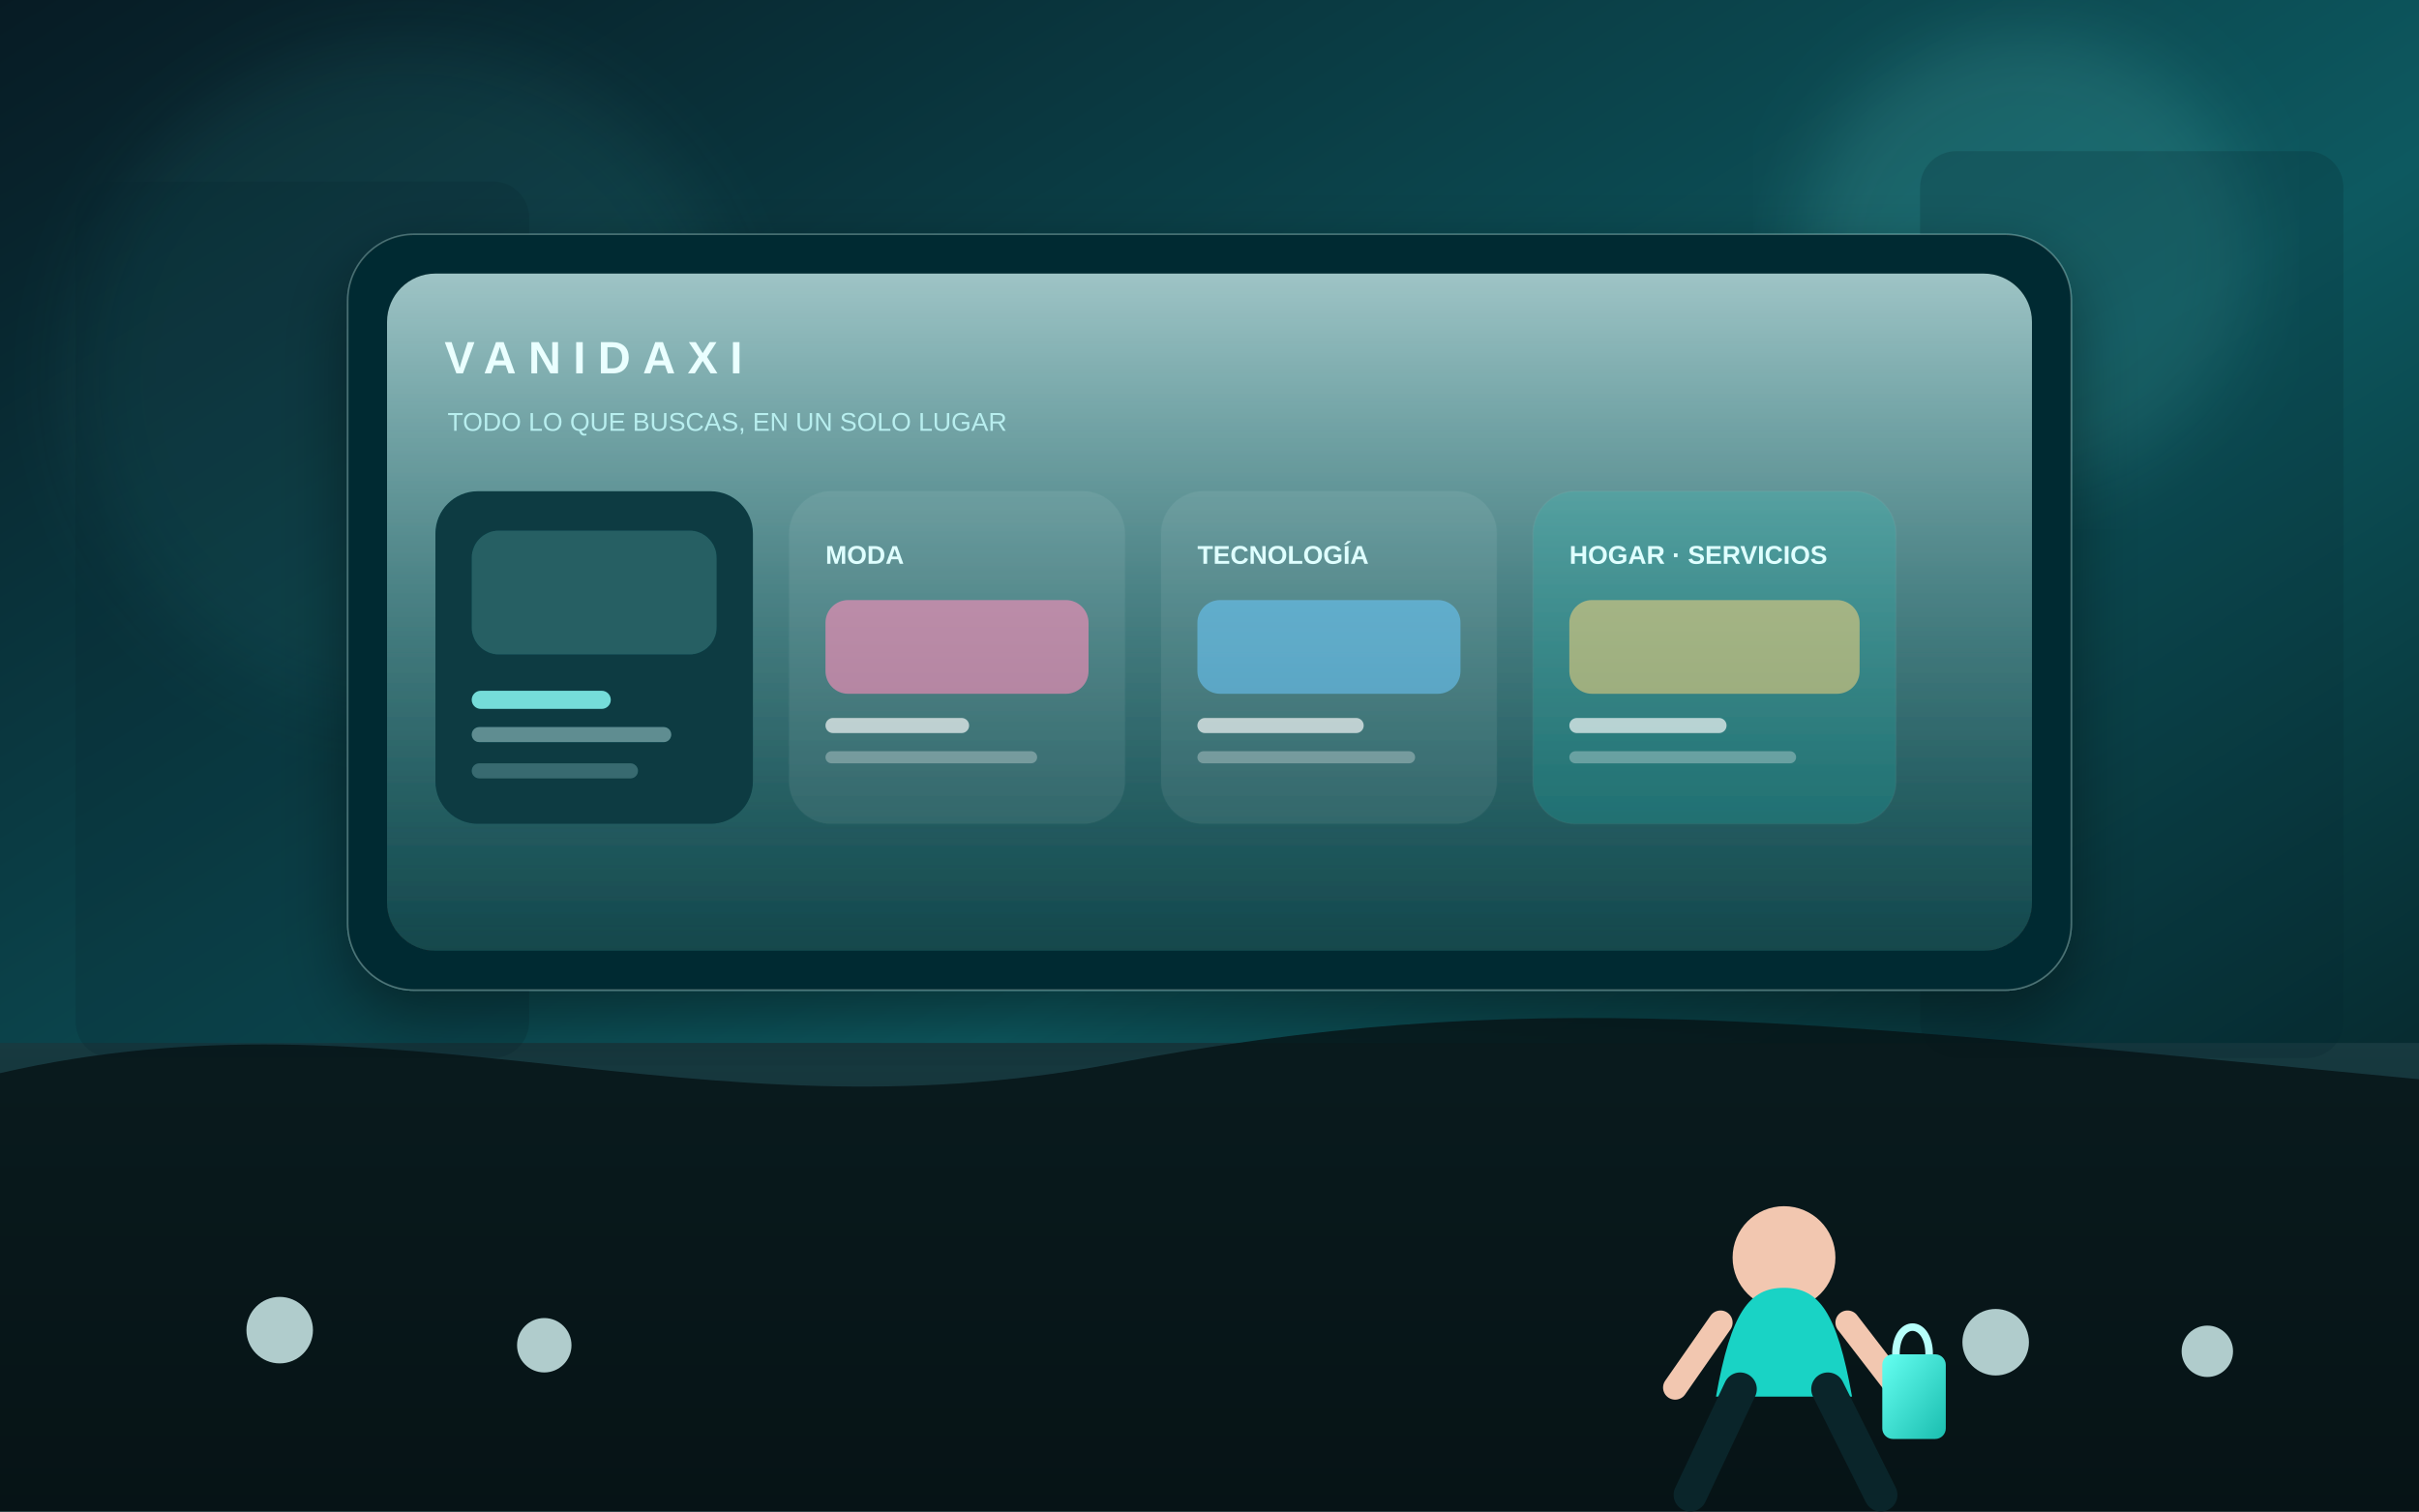
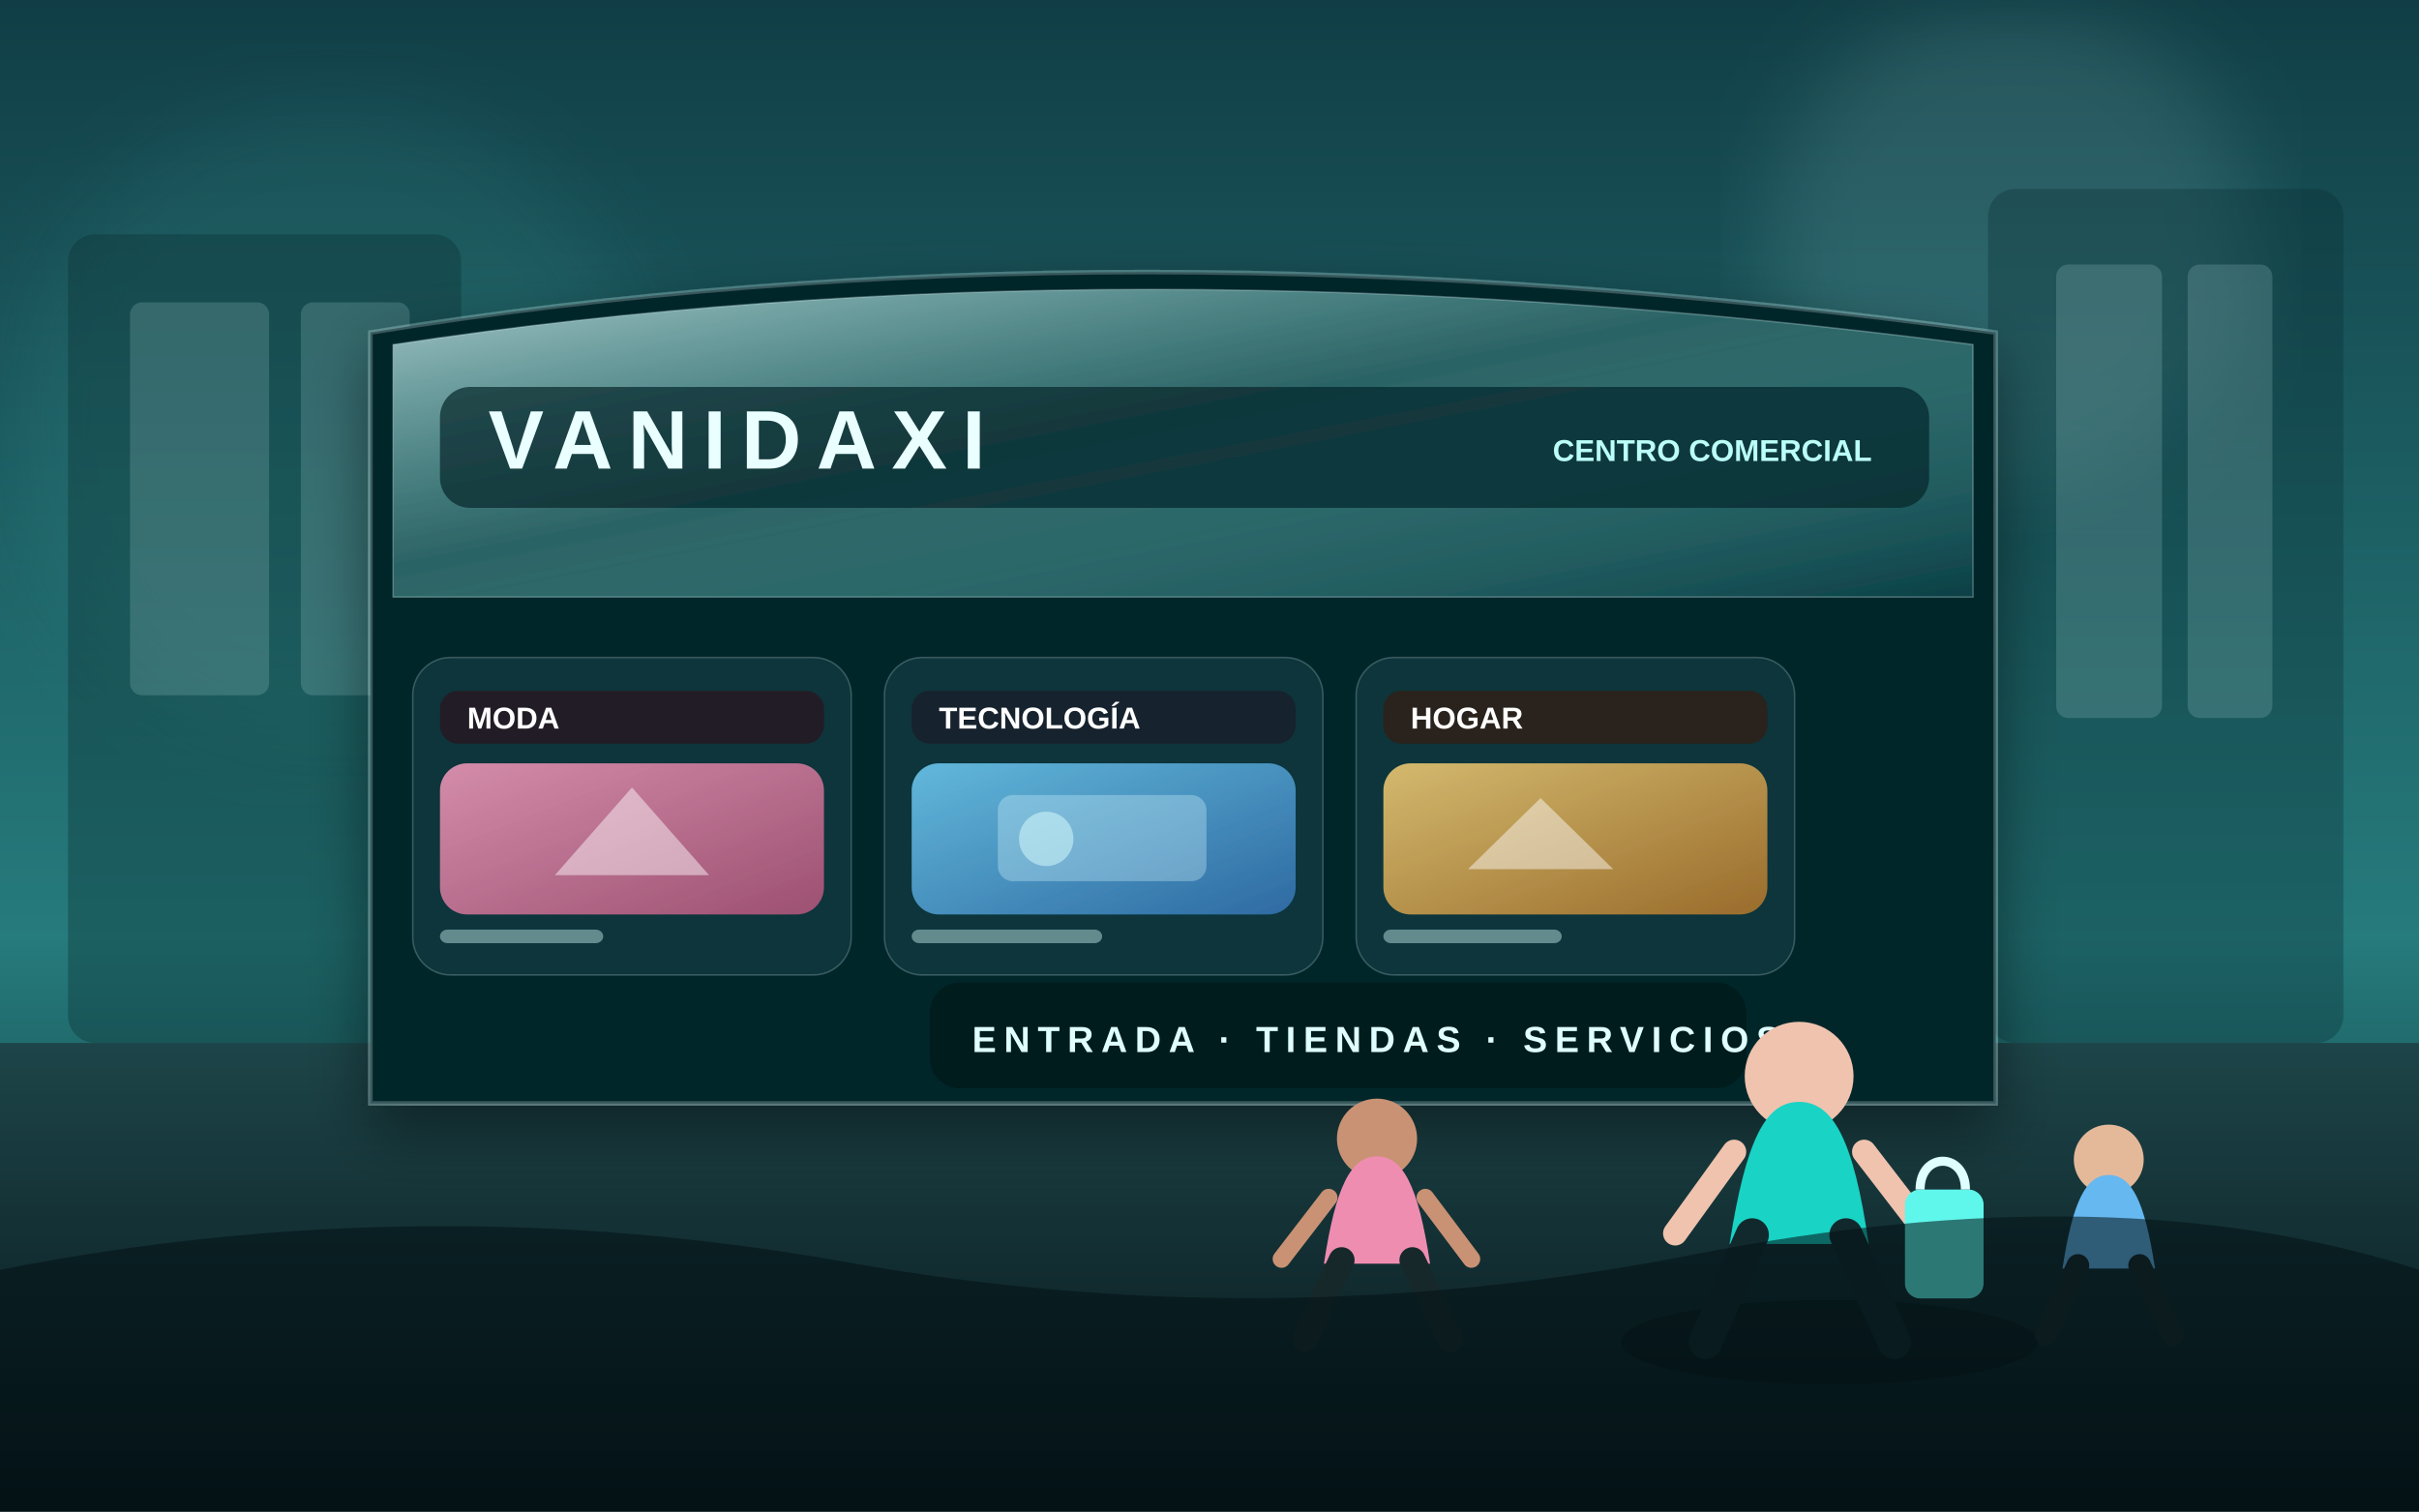
<svg xmlns="http://www.w3.org/2000/svg" viewBox="0 0 1600 1000" preserveAspectRatio="xMidYMid slice">
  <defs>
-     <linearGradient id="bg" x1="0" y1="0" x2="1" y2="1">
-       <stop stop-color="#071b24" />
-       <stop offset=".55" stop-color="#0d5960" />
-       <stop offset="1" stop-color="#031317" />
+     <linearGradient id="sky" x1="0" y1="0" x2="0" y2="1">
+       <stop stop-color="#113e46" />
+       <stop offset=".62" stop-color="#267b7c" />
+       <stop offset="1" stop-color="#0a292e" />
    </linearGradient>
-     <linearGradient id="glass" x1="0" y1="0" x2="0" y2="1">
-       <stop stop-color="#d8ffff" stop-opacity=".72" />
-       <stop offset="1" stop-color="#54c9c8" stop-opacity=".18" />
+     <linearGradient id="glass" x1="0" y1="0" x2="1" y2="1">
+       <stop stop-color="#dfffff" stop-opacity=".75" />
+       <stop offset=".45" stop-color="#75d9d4" stop-opacity=".34" />
+       <stop offset="1" stop-color="#0b444b" stop-opacity=".82" />
    </linearGradient>
    <linearGradient id="road" x1="0" y1="0" x2="0" y2="1">
-       <stop stop-color="#173a40" />
-       <stop offset="1" stop-color="#071215" />
+       <stop stop-color="#1d4549" />
+       <stop offset="1" stop-color="#061317" />
    </linearGradient>
-     <linearGradient id="accent" x1="0" y1="0" x2="1" y2="1">
-       <stop stop-color="#65fff1" />
-       <stop offset="1" stop-color="#1abdaf" />
+     <linearGradient id="store1" x1="0" y1="0" x2="1" y2="1">
+       <stop stop-color="#ff9fc2" />
+       <stop offset="1" stop-color="#bd557f" />
+     </linearGradient>
+     <linearGradient id="store2" x1="0" y1="0" x2="1" y2="1">
+       <stop stop-color="#75d4ff" />
+       <stop offset="1" stop-color="#3575b9" />
+     </linearGradient>
+     <linearGradient id="store3" x1="0" y1="0" x2="1" y2="1">
+       <stop stop-color="#ffd67a" />
+       <stop offset="1" stop-color="#b97729" />
    </linearGradient>
    <filter id="blur">
-       <feGaussianBlur stdDeviation="24" />
+       <feGaussianBlur stdDeviation="28" />
    </filter>
    <filter id="shadow">
-       <feDropShadow dx="0" dy="18" stdDeviation="22" flood-opacity=".42" />
+       <feDropShadow dx="0" dy="16" stdDeviation="20" flood-opacity=".45" />
    </filter>
  </defs>
-   <rect width="1600" height="1000" fill="url(#bg)" />
-   <circle cx="1340" cy="170" r="150" fill="#7ffff4" opacity=".13" filter="url(#blur)" />
-   <circle cx="270" cy="250" r="220" fill="#55d9d4" opacity=".08" filter="url(#blur)" />
+   <rect width="1600" height="1000" fill="url(#sky)" />
+   <circle cx="1330" cy="160" r="160" fill="#c4ffff" opacity=".12" filter="url(#blur)" />
+   <circle cx="220" cy="280" r="210" fill="#63e5db" opacity=".08" filter="url(#blur)" />
  <rect y="690" width="1600" height="310" fill="url(#road)" />
-   <g opacity=".22" fill="#06262c">
-     <rect x="50" y="120" width="300" height="580" rx="24" />
-     <rect x="1270" y="100" width="280" height="600" rx="24" />
+   <g opacity=".34">
+     <rect x="45" y="155" width="260" height="535" rx="18" fill="#082b30" />
+     <rect x="1315" y="125" width="235" height="565" rx="18" fill="#092f34" />
  </g>
-   <g transform="translate(230 155)" filter="url(#shadow)">
-     <rect width="1140" height="500" rx="44" fill="#062b31" stroke="#d6fffa" stroke-opacity=".3" />
-     <rect x="26" y="26" width="1088" height="448" rx="32" fill="url(#glass)" />
-     <text x="64" y="92" fill="#eaffff" font-family="Arial, sans-serif" font-size="30" font-weight="700" letter-spacing="8">VANIDAXI</text>
-     <text x="66" y="130" fill="#c7ffff" font-family="Arial, sans-serif" font-size="17" opacity=".82">TODO LO QUE BUSCAS, EN UN SOLO LUGAR</text>
-     <g transform="translate(58 170)">
-       <rect width="210" height="220" rx="28" fill="#083b42" />
-       <rect x="24" y="26" width="162" height="82" rx="18" fill="#a5fffa" opacity=".18" />
-       <rect x="24" y="132" width="92" height="12" rx="6" fill="#8dfffa" opacity=".82" />
-       <rect x="24" y="156" width="132" height="10" rx="5" fill="#d5ffff" opacity=".42" />
-       <rect x="24" y="180" width="110" height="10" rx="5" fill="#d5ffff" opacity=".24" />
+   <g opacity=".16" fill="#d9ffff">
+     <rect x="86" y="200" width="92" height="260" rx="8" />
+     <rect x="199" y="200" width="72" height="260" rx="8" />
+     <rect x="1360" y="175" width="70" height="300" rx="8" />
+     <rect x="1447" y="175" width="56" height="300" rx="8" />
+   </g>
+   <g transform="translate(205 130)" filter="url(#shadow)">
+     <path d="M40 90 Q530 10 1115 90 L1115 600 L40 600 Z" fill="#06272c" stroke="#dfffff" stroke-opacity=".23" stroke-width="3" />
+     <path d="M55 98 Q535 25 1100 98 L1100 265 L55 265Z" fill="url(#glass)" stroke="#dfffff" stroke-opacity=".28" />
+     <rect x="86" y="126" width="985" height="80" rx="20" fill="#06252a" fill-opacity=".7" />
+     <text x="118" y="180" fill="#eaffff" font-family="Arial,sans-serif" font-size="55" font-weight="900" letter-spacing="10">VANIDAXI</text>
+     <text x="822" y="175" fill="#bafff8" font-family="Arial,sans-serif" font-size="20" font-weight="700">CENTRO COMERCIAL</text>
+     <g transform="translate(68 305)">
+       <g>
+         <rect width="290" height="210" rx="25" fill="#0a353a" stroke="#dfffff" stroke-opacity=".22" />
+         <rect x="18" y="22" width="254" height="35" rx="12" fill="#241e26" />
+         <text x="36" y="47" fill="#ffffff" font-family="Arial,sans-serif" font-size="20" font-weight="800">MODA</text>
+         <rect x="18" y="70" width="254" height="100" rx="18" fill="url(#store1)" opacity=".82" />
+         <path d="M94 144 145 86 196 144" fill="#fff" opacity=".46" />
+         <rect x="18" y="180" width="108" height="9" rx="5" fill="#dfffff" opacity=".42" />
+       </g>
+       <g transform="translate(312)">
+         <rect width="290" height="210" rx="25" fill="#0a353a" stroke="#dfffff" stroke-opacity=".22" />
+         <rect x="18" y="22" width="254" height="35" rx="12" fill="#18242e" />
+         <text x="36" y="47" fill="#ffffff" font-family="Arial,sans-serif" font-size="20" font-weight="800">TECNOLOGÍA</text>
+         <rect x="18" y="70" width="254" height="100" rx="18" fill="url(#store2)" opacity=".82" />
+         <rect x="75" y="91" width="138" height="57" rx="10" fill="#d9f8ff" opacity=".32" />
+         <circle cx="107" cy="120" r="18" fill="#d9ffff" opacity=".5" />
+         <rect x="18" y="180" width="126" height="9" rx="5" fill="#dfffff" opacity=".42" />
+       </g>
+       <g transform="translate(624)">
+         <rect width="290" height="210" rx="25" fill="#0a353a" stroke="#dfffff" stroke-opacity=".22" />
+         <rect x="18" y="22" width="254" height="35" rx="12" fill="#2a241c" />
+         <text x="36" y="47" fill="#ffffff" font-family="Arial,sans-serif" font-size="20" font-weight="800">HOGAR</text>
+         <rect x="18" y="70" width="254" height="100" rx="18" fill="url(#store3)" opacity=".82" />
+         <path d="M74 140 122 93 170 140ZM106 140V113H139V140Z" fill="#fff" opacity=".46" />
+         <rect x="18" y="180" width="118" height="9" rx="5" fill="#dfffff" opacity=".42" />
+       </g>
    </g>
-     <g transform="translate(292 170)">
-       <rect width="222" height="220" rx="28" fill="#f6ffff" opacity=".08" stroke="#dfffff" stroke-opacity=".25" />
-       <text x="24" y="48" fill="#dfffff" font-family="Arial, sans-serif" font-size="17" font-weight="700">MODA</text>
-       <rect x="24" y="72" width="174" height="62" rx="15" fill="#ff8dbb" opacity=".6" />
-       <rect x="24" y="150" width="95" height="10" rx="5" fill="#ffffff" opacity=".66" />
-       <rect x="24" y="172" width="140" height="8" rx="4" fill="#ffffff" opacity=".3" />
-     </g>
-     <g transform="translate(538 170)">
-       <rect width="222" height="220" rx="28" fill="#f6ffff" opacity=".08" stroke="#dfffff" stroke-opacity=".25" />
-       <text x="24" y="48" fill="#dfffff" font-family="Arial, sans-serif" font-size="17" font-weight="700">TECNOLOGÍA</text>
-       <rect x="24" y="72" width="174" height="62" rx="15" fill="#6bcbff" opacity=".55" />
-       <rect x="24" y="150" width="110" height="10" rx="5" fill="#ffffff" opacity=".66" />
-       <rect x="24" y="172" width="144" height="8" rx="4" fill="#ffffff" opacity=".3" />
-     </g>
-     <g transform="translate(784 170)">
-       <rect width="240" height="220" rx="28" fill="#19d3c5" opacity=".18" stroke="#dfffff" stroke-opacity=".24" />
-       <text x="24" y="48" fill="#dfffff" font-family="Arial, sans-serif" font-size="17" font-weight="700">HOGAR · SERVICIOS</text>
-       <rect x="24" y="72" width="192" height="62" rx="15" fill="#ffd67a" opacity=".52" />
-       <rect x="24" y="150" width="104" height="10" rx="5" fill="#ffffff" opacity=".66" />
-       <rect x="24" y="172" width="150" height="8" rx="4" fill="#ffffff" opacity=".3" />
+     <g transform="translate(410 520)">
+       <rect width="540" height="70" rx="20" fill="#041a1e" />
+       <text x="28" y="46" fill="#dfffff" font-family="Arial,sans-serif" font-size="24" font-weight="800" letter-spacing="5">ENTRADA · TIENDAS · SERVICIOS</text>
    </g>
  </g>
-   <g transform="translate(0 680)">
-     <path d="M0 30C260-30 460 76 735 24S1180-6 1600 34V320H0Z" fill="#061316" opacity=".82" />
-     <g fill="#dfffff" opacity=".78">
-       <circle cx="185" cy="200" r="22" />
-       <circle cx="360" cy="210" r="18" />
-       <circle cx="1320" cy="208" r="22" />
-       <circle cx="1460" cy="214" r="17" />
-     </g>
-     <g transform="translate(1090 74)">
-       <circle cx="90" cy="78" r="34" fill="#f2c7b0" />
-       <path d="M45 170c10-56 22-72 45-72s35 16 45 72" fill="#19d3c5" />
-       <path d="M61 165 28 235M119 165 154 235" stroke="#0a252a" stroke-width="22" stroke-linecap="round" />
-       <path d="M48 121 18 164M132 121 162 160" stroke="#f2c7b0" stroke-width="16" stroke-linecap="round" />
-       <rect x="155" y="142" width="42" height="56" rx="7" fill="url(#accent)" />
-       <path d="M164 142c0-24 22-24 22 0" fill="none" stroke="#b6fffa" stroke-width="5" />
-     </g>
+   <g transform="translate(1080 650)">
+     <ellipse cx="130" cy="238" rx="138" ry="28" fill="#000" opacity=".28" />
+     <circle cx="110" cy="62" r="36" fill="#efc3ae" />
+     <path d="M64 173c11-70 24-94 46-94s36 24 46 94" fill="#19d3c5" />
+     <path d="M79 167 48 238M141 167 173 238" stroke="#11292d" stroke-width="22" stroke-linecap="round" />
+     <path d="M67 112 28 166M153 112 193 164" stroke="#efc3ae" stroke-width="16" stroke-linecap="round" />
+     <rect x="180" y="137" width="52" height="72" rx="10" fill="#5ff7eb" />
+     <path d="M190 137c0-25 30-25 30 0" fill="none" stroke="#dfffff" stroke-width="6" />
  </g>
+   <g transform="translate(825 705) scale(.78)">
+     <circle cx="110" cy="62" r="34" fill="#c99274" />
+     <path d="M65 168c10-66 23-91 45-91s35 25 45 91" fill="#ef8db1" />
+     <path d="M80 165 49 232M140 165 172 232" stroke="#17282b" stroke-width="22" stroke-linecap="round" />
+     <path d="M69 112 29 164M151 112 190 164" stroke="#c99274" stroke-width="15" stroke-linecap="round" />
+   </g>
+   <g transform="translate(1320 725) scale(.68)">
+     <circle cx="110" cy="62" r="34" fill="#e4b999" />
+     <path d="M65 168c10-66 23-91 45-91s35 25 45 91" fill="#66b8f0" />
+     <path d="M80 165 49 232M140 165 172 232" stroke="#17282b" stroke-width="22" stroke-linecap="round" />
+   </g>
+   <path d="M0 840 Q280 785 560 835T1120 830T1600 840V1000H0Z" fill="#031214" fill-opacity=".55" />
</svg>
